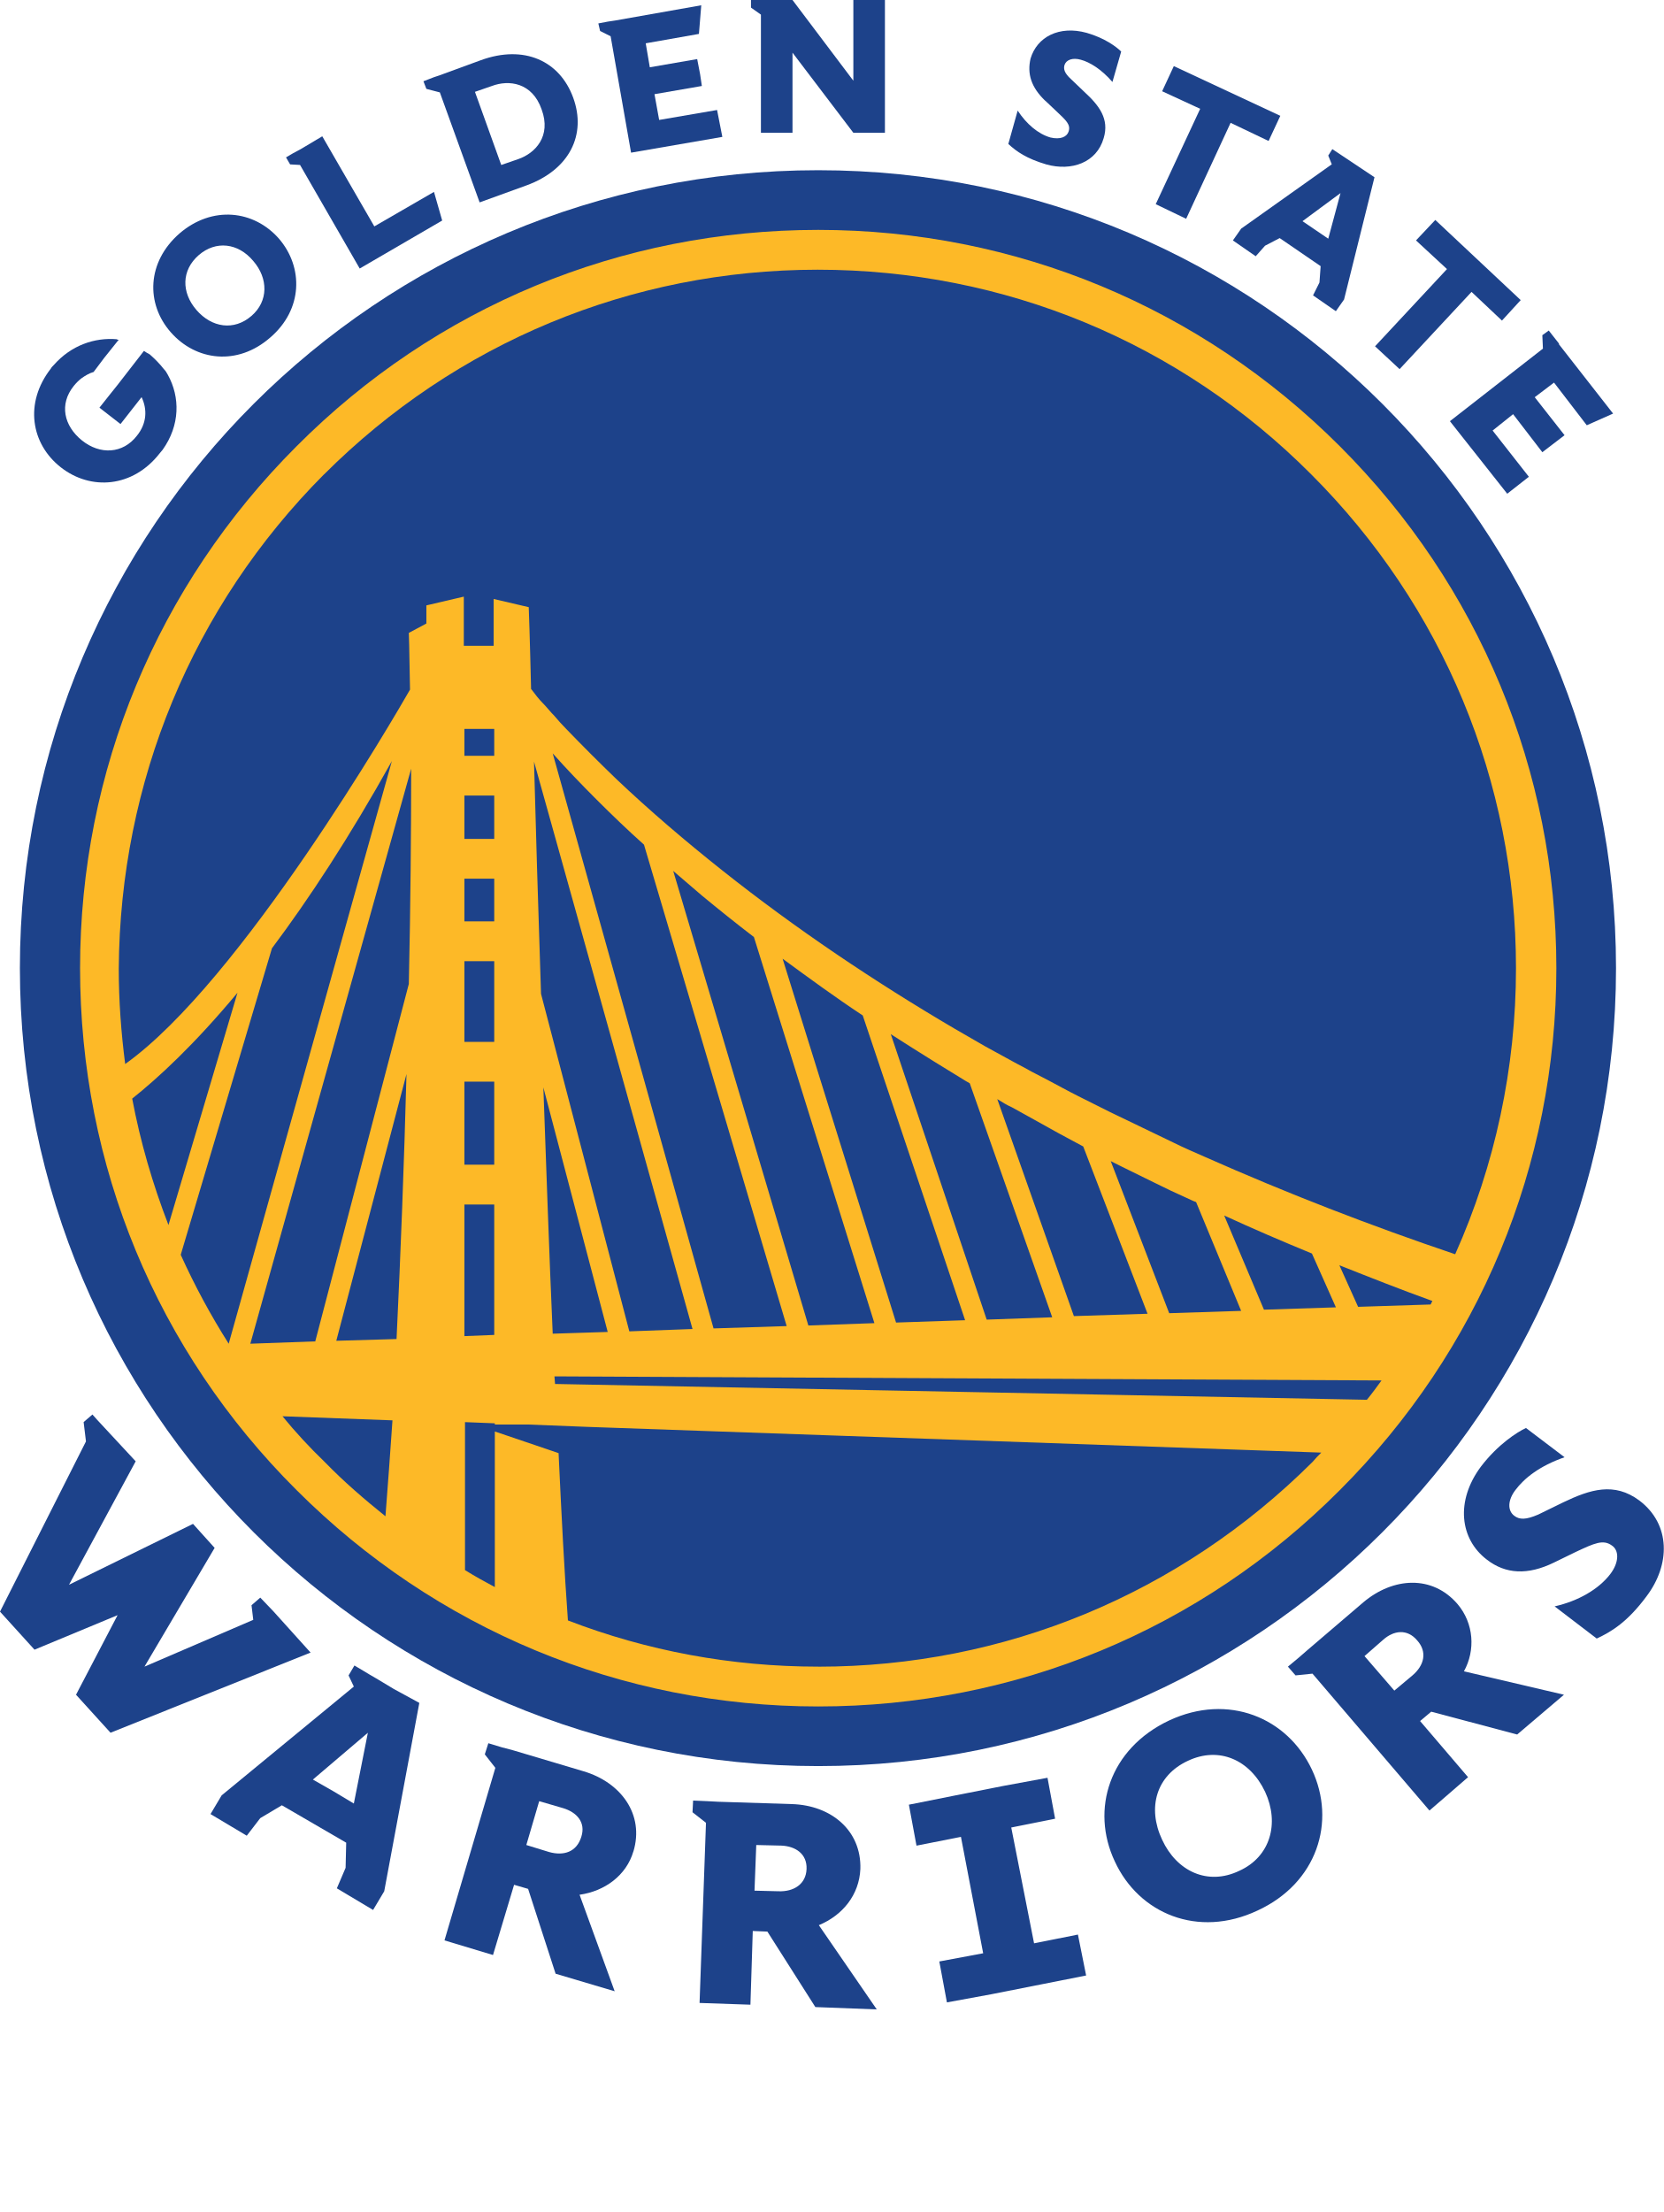
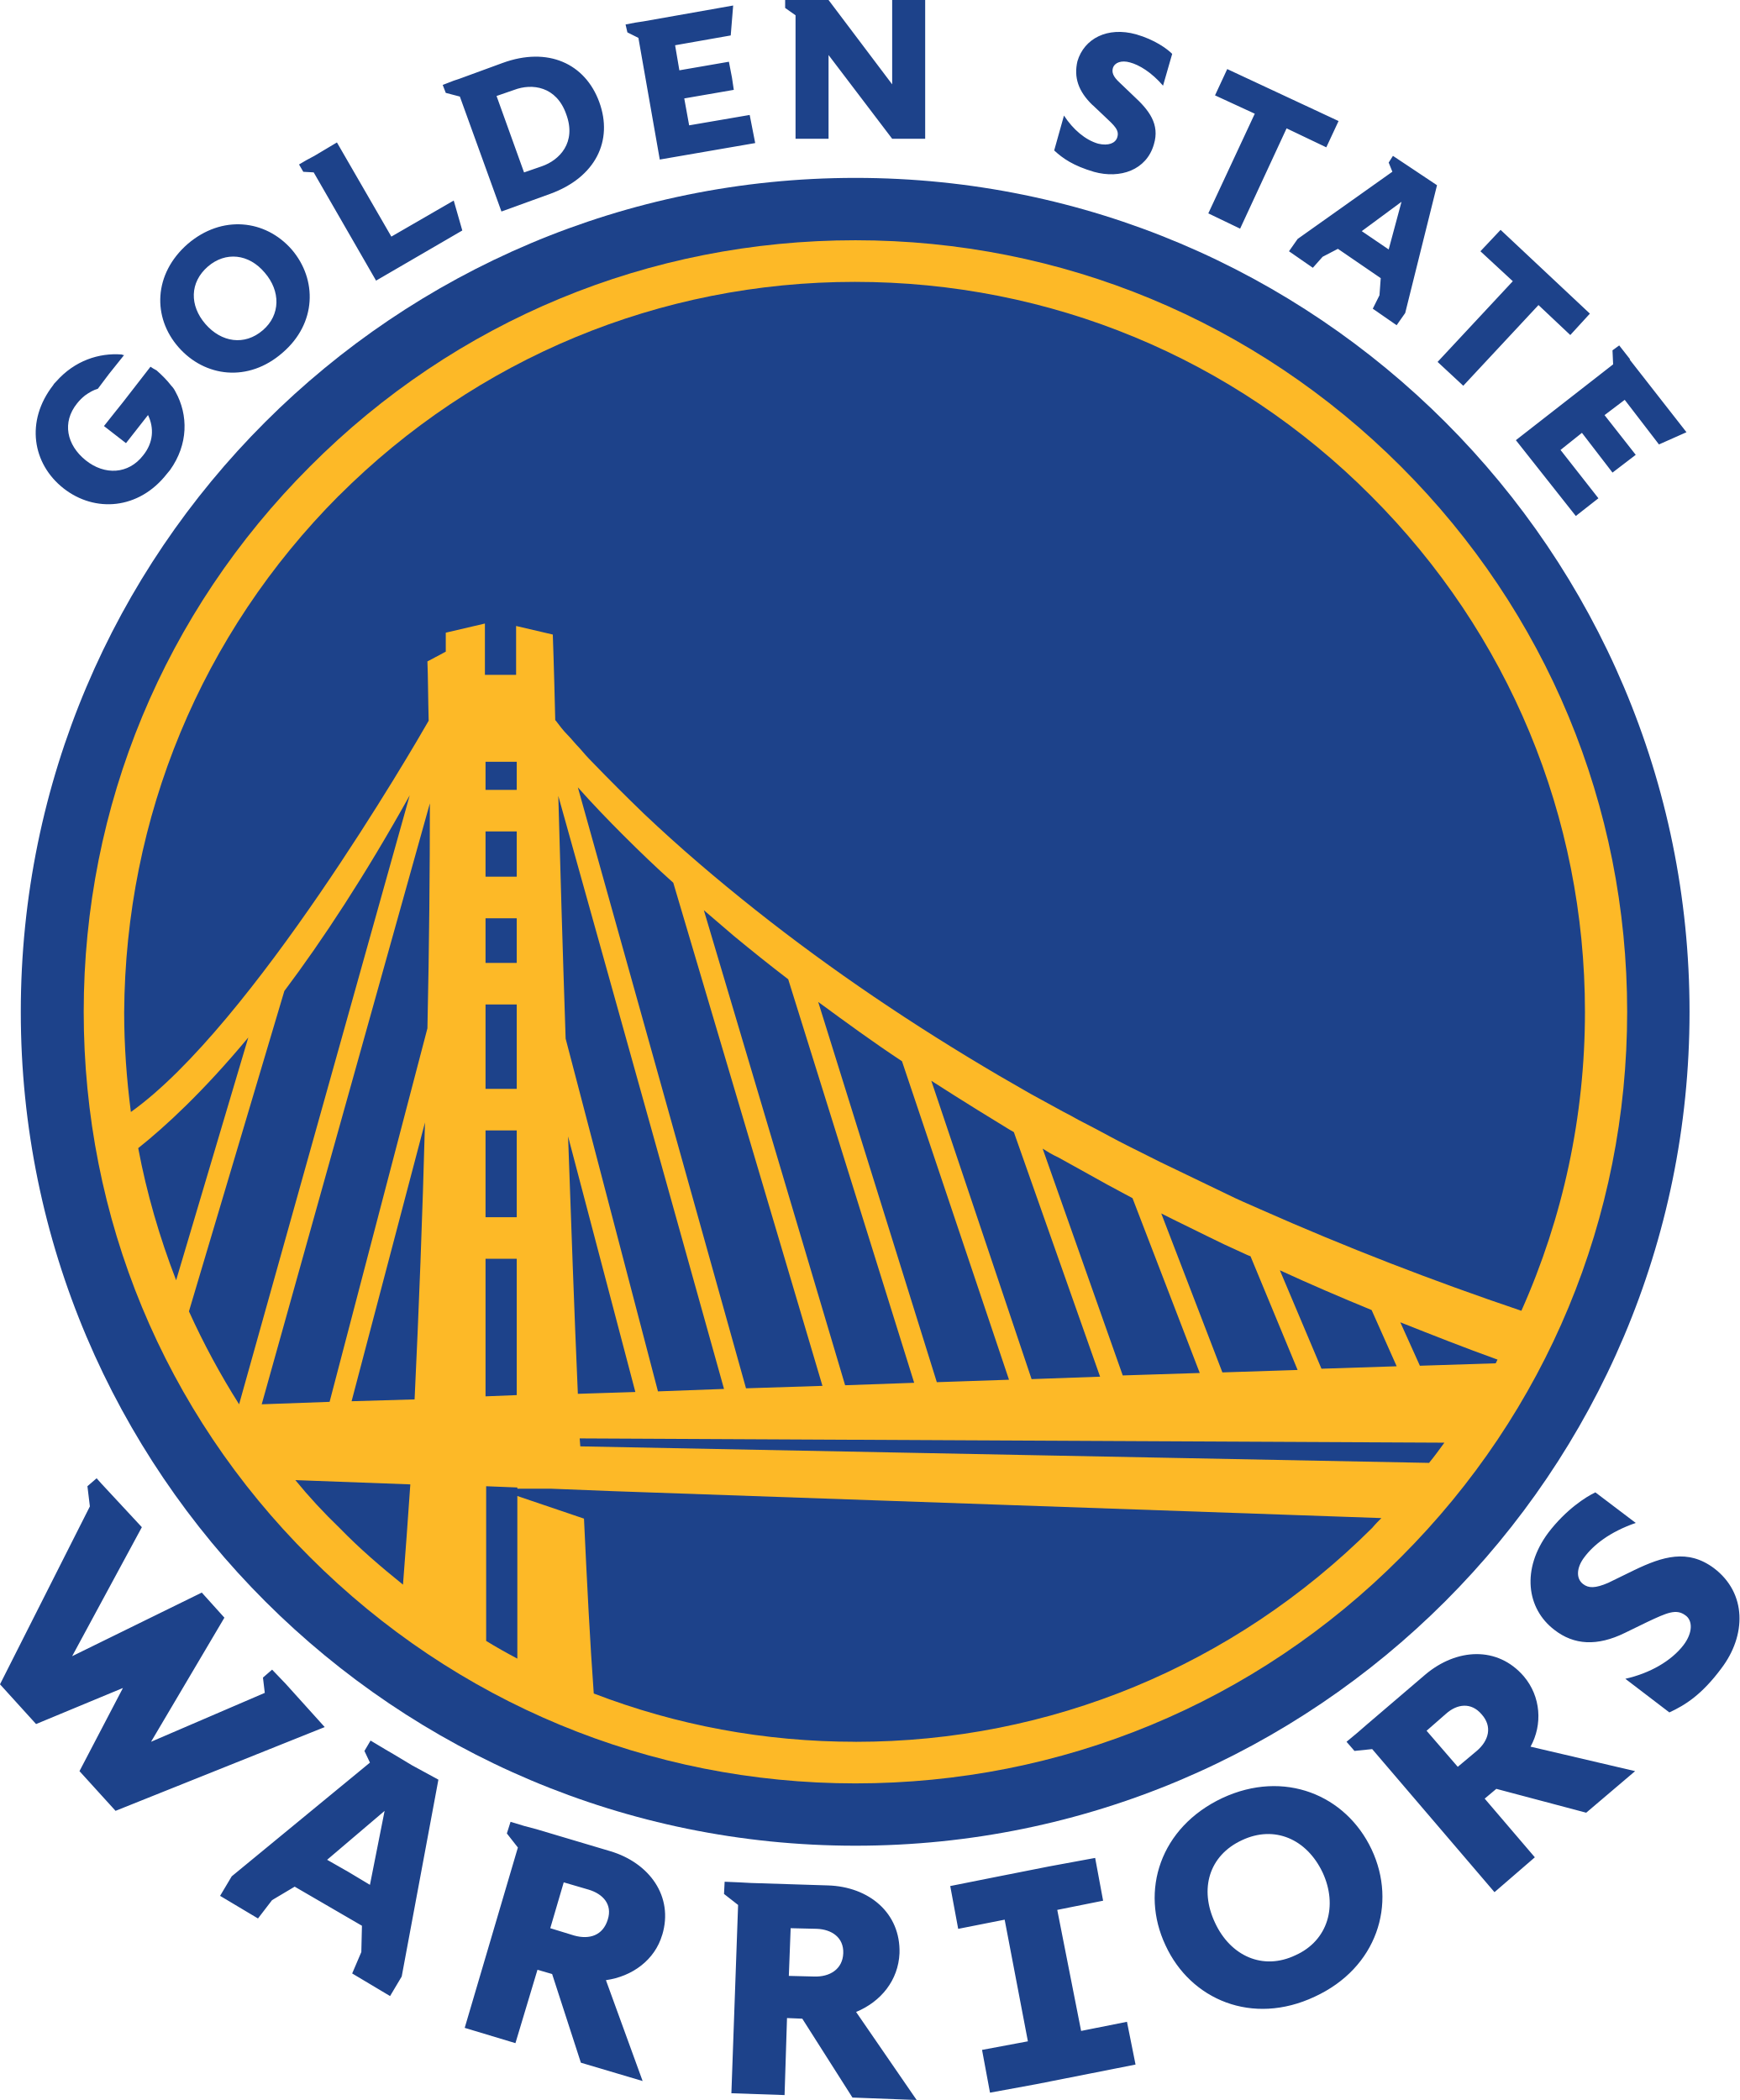
- <svg xmlns="http://www.w3.org/2000/svg" id="Layer" viewBox="0 0 420 558.27">
+ <svg xmlns="http://www.w3.org/2000/svg" id="Layer" viewBox="0 0 419.99 507.14">
  <defs>
-     <style>
-       .cls-1 {
-         fill: #1d428a;
-       }
- 
-       .cls-1, .cls-2 {
-         stroke-width: 0px;
-       }
- 
-       .cls-2 {
-         fill: #fdb927;
-       }
-     </style>
+     <style>.cls-1{fill:#1d428a;stroke-width:0}</style>
  </defs>
-   <polygon class="cls-1" points="215.41 20.37 200.05 0 193.85 0 192.08 0 189.57 0 189.57 1.92 192.08 3.69 192.08 33.51 200.05 33.51 200.05 13.29 215.41 33.51 223.38 33.51 223.38 0 215.41 0 215.41 20.37" />
-   <polygon class="cls-1" points="159.3 38.53 182.34 34.55 181.01 27.76 166.39 30.27 165.21 23.77 177.17 21.7 176.73 18.75 175.99 14.91 164.03 16.98 163 10.93 176.43 8.56 177.02 1.33 155.32 5.17 153.4 5.46 151.04 5.91 151.48 7.82 154.14 9.15 159.3 38.53" />
-   <path class="cls-1" d="m121.07,51.08l11.81-4.28c10.93-3.99,15.21-12.84,11.81-22.15s-12.4-13.44-23.33-9.45l-10.48,3.84-1.33.44-2.66,1.03.74,1.92,3.4.89,10.04,27.76Zm-1.18-27.9l4.28-1.48c4.28-1.62,10.19-.89,12.55,5.91,2.51,6.79-1.62,11.07-5.91,12.55l-4.28,1.48-6.64-18.46Z" />
-   <polygon class="cls-1" points="90.8 67.77 111.62 55.66 109.55 48.43 94.49 57.14 81.35 34.4 75.89 37.65 73.97 38.68 72.2 39.72 73.23 41.49 75.74 41.63 90.8 67.77" />
-   <path class="cls-1" d="m70.42,60.24c-6.35-7.23-16.83-8.42-25.1-1.33-8.27,7.23-8.56,17.72-2.21,24.95s16.83,8.56,25.1,1.33c8.27-7.09,8.42-17.72,2.21-24.95m-20.82,18.01c-3.84-4.43-3.84-10.04.59-13.88,4.28-3.69,9.89-3.1,13.73,1.48,3.84,4.43,3.84,10.19-.44,13.88-4.43,3.84-10.04,2.95-13.88-1.48" />
-   <path class="cls-1" d="m36.32,88.58l-6.64,8.56-1.77,2.21-2.81,3.54,5.32,4.13,5.32-6.79c1.48,3.1,1.33,6.64-1.18,9.74h0c-3.54,4.58-9.3,4.87-13.88,1.18s-5.76-9.15-2.07-13.73c.59-.74,1.18-1.33,1.92-1.92,1.03-.74,2.07-1.33,3.1-1.62l2.66-3.54,3.54-4.43.15-.15c-.15,0-.3,0-.59-.15-5.46-.44-11.37,1.48-15.8,6.5-.3.3-.59.59-.74.89-6.79,8.71-5.02,19.05,2.51,24.95s18.16,5.17,24.95-3.54c.3-.3.44-.59.74-.89,4.43-6.2,4.43-13.29,1.33-18.9-.3-.59-.59-1.03-1.03-1.48-1.03-1.33-2.21-2.51-3.54-3.69-.59-.3-1.03-.59-1.48-.89h0" />
-   <path class="cls-1" d="m263.83,25.39l2.81,2.66c2.51,2.36,3.69,3.4,3.1,5.17-.44,1.33-2.07,2.07-4.58,1.48-3.1-.89-6.05-3.4-8.27-6.79l-2.36,8.42c2.07,1.92,4.58,3.69,9.6,5.17,6.35,1.77,12.7-.44,14.47-6.64,1.48-4.87-1.18-8.27-4.87-11.66l-3.4-3.25c-1.62-1.48-1.92-2.51-1.62-3.54.44-1.33,2.07-1.92,4.13-1.33,2.21.59,5.17,2.36,7.97,5.61l2.21-7.68c-1.18-1.18-4.13-3.4-8.71-4.72-6.94-1.92-12.55,1.03-14.17,6.5-.89,3.84.15,7.23,3.69,10.63" />
-   <polygon class="cls-1" points="291.74 51.53 299.42 55.22 310.64 31 320.23 35.58 323.19 29.23 296.31 16.68 293.36 23.03 302.96 27.46 291.74 51.53" />
-   <path class="cls-1" d="m313.29,57.73l-2.07,2.95,5.76,3.99,2.36-2.66,3.69-1.92,5.17,3.54,5.17,3.54-.3,4.13-1.62,3.25,5.76,3.99,2.07-2.95,7.68-30.86-3.99-2.66-3.1-2.07-.89-.59-2.66-1.77-1.03,1.62.89,2.21-22.88,16.24Zm25.1-9.01l-3.1,11.52-3.25-2.21-3.25-2.21,9.6-7.09Z" />
-   <polygon class="cls-1" points="357.44 60.68 365.26 67.91 347.1 87.4 353.3 93.16 371.46 73.67 379.14 80.91 383.87 75.74 362.31 55.51 357.44 60.68" />
-   <polygon class="cls-1" points="381.95 104.53 389.33 114.13 394.94 109.84 387.41 100.25 392.28 96.56 400.55 107.33 407.19 104.38 393.46 86.81 393.61 86.81 390.95 83.42 389.33 84.6 389.48 87.99 366 106.3 380.47 124.61 385.93 120.33 376.78 108.66 381.95 104.53" />
-   <path class="cls-1" d="m407.93,244.35c0,111.17-90.21,201.38-201.38,201.38S5.02,355.67,5.02,244.35,95.23,42.96,206.55,42.96s201.38,90.21,201.38,201.38" />
-   <path class="cls-2" d="m338.24,112.65c-35.14-35.14-81.94-54.63-131.7-54.63s-96.56,19.34-131.7,54.63c-35.14,35.14-54.63,81.94-54.63,131.7s19.34,96.56,54.63,131.7c35.14,35.14,81.94,54.63,131.7,54.63s96.56-19.34,131.7-54.63c35.14-35.14,54.63-81.94,54.63-131.7s-19.49-96.56-54.63-131.7m-256.45,7.09c33.22-33.22,77.51-51.67,124.61-51.67s91.39,18.31,124.61,51.67c33.22,33.22,51.67,77.51,51.67,124.61,0,25.25-5.32,49.75-15.35,72.2-21.41-7.23-42.37-15.35-63.04-24.51-2.66-1.18-5.46-2.36-8.12-3.69l-7.97-3.84-3.99-1.92-3.99-1.92-7.97-3.99c-2.66-1.33-5.32-2.81-7.82-4.13l-3.99-2.07c-1.33-.74-2.66-1.48-3.84-2.07l-7.82-4.28-7.68-4.43c-20.37-11.96-40.16-25.25-58.76-40.01-9.3-7.38-18.31-15.06-26.87-23.18-4.28-4.13-8.42-8.27-12.55-12.55-1.03-1.03-2.07-2.21-2.95-3.25-1.03-1.03-1.92-2.21-2.95-3.25s-1.92-2.21-2.81-3.4l-.15-.15c-.3-12.99-.59-20.67-.59-20.67l-8.86-2.07v11.81h-7.53v-12.4l-9.45,2.21v4.58l-4.43,2.36c.15,3.69.15,8.56.3,14.32-3.54,6.2-42.67,73.67-71.9,94.49-1.03-7.97-1.62-15.95-1.62-24.07.3-47.1,18.6-91.39,51.82-124.76m231.5,211.13l-18.16.59-14.76-38.39,2.95,1.48,8.12,3.99c2.66,1.33,5.46,2.66,8.12,3.84.74.3,1.48.74,2.36,1.03l11.37,27.46Zm-4.28-24.07c7.38,3.4,14.62,6.5,22.15,9.6l6.05,13.58-18.16.59-10.04-23.77Zm-19.34,24.8l-18.6.59-19.34-54.77c1.18.74,2.36,1.48,3.69,2.07l3.99,2.21c2.66,1.48,5.32,2.95,7.97,4.43l6.05,3.25,16.24,42.23Zm-24.07.89l-16.54.59-24.21-72.05c3.69,2.36,7.38,4.72,11.22,7.09l7.68,4.72,1.03.59,20.82,59.06Zm-22,.74l-17.42.59-28.64-91.83c6.64,4.87,13.29,9.74,20.23,14.32l25.84,76.92Zm-22.88.74l-16.68.59-34.11-114.72c2.36,2.07,4.87,4.13,7.23,6.2,4.28,3.54,8.71,7.09,13.14,10.48l30.41,97.44Zm-22.15.74l-18.46.59-40.6-145.13c3.54,3.99,7.23,7.82,10.93,11.52,3.99,3.99,7.97,7.82,12.11,11.52l36.02,121.51Zm-23.77.74l-15.95.59-22.29-85.19c-.74-22-1.33-42.37-1.77-58.61l40.01,143.21Zm-21.41.74l-13.88.44c-.89-20.23-1.62-41.63-2.36-62.16l16.24,61.71Zm195.33,12.25c-1.18,1.62-2.36,3.25-3.69,4.87l-204.93-3.99-.15-1.92,208.76,1.03Zm-5.91-18.6l-4.72-10.48c7.82,3.1,15.65,6.2,23.47,9.01-.15.3-.3.59-.44.89l-18.31.59ZM124.76,200.94v10.78h-8.27v10.04h8.27v10.78h-8.27v10.04h8.27v20.37h-8.27v10.04h8.27v20.96h-8.27v10.04h8.27v32.92l-7.53.3v-153.25h7.53v6.79h-8.27v10.04h8.27v.15Zm-79.14,115.75l23.03-77.36c9.3-12.4,19.49-27.9,30.27-47.25l-41.19,147.05c-4.58-7.23-8.56-14.62-12.11-22.44m-3.1-7.53c-3.99-10.33-7.09-20.96-9.15-31.89,6.5-5.17,15.65-13.58,26.58-26.72l-17.42,58.61Zm61.27-115.16c0,15.5-.15,34.25-.59,54.33l-23.62,90.21-16.39.59,40.6-145.13Zm-1.18,77.07c-.59,22.29-1.48,45.47-2.51,66.88l-15.21.44,17.72-67.32Zm-31.3,86.37l27.76,1.03c-.59,8.56-1.18,16.68-1.77,24.21-5.32-4.28-10.48-8.71-15.21-13.58-3.99-3.84-7.53-7.68-10.78-11.66m135.24,63.19c-22,0-43.26-3.99-63.19-11.66-.89-12.11-1.62-26.43-2.36-42.23l-16.09-5.46v39.27c-2.51-1.33-5.17-2.81-7.53-4.28v-37.35l7.53.3v.3h8.27l14.91.59,185.44,6.5c-.74.74-1.48,1.48-2.21,2.36-33.51,33.37-77.81,51.67-124.76,51.67" />
-   <polygon class="cls-1" points="266.34 459.01 264.42 448.68 253.2 450.75 240.51 453.26 229.43 455.47 231.35 465.81 242.57 463.59 248.18 492.97 237.11 495.04 239.03 505.37 250.25 503.31 262.95 500.8 274.17 498.58 272.1 488.25 261.03 490.46 255.27 461.23 266.34 459.01" />
-   <path class="cls-1" d="m331.16,446.61c6.2,13.14,1.33,28.64-13.73,35.58-15.06,7.09-29.97.74-36.02-12.4-6.2-13.14-1.33-28.49,13.73-35.58,14.91-6.94,29.82-.74,36.02,12.4m-11.81,5.61c-3.84-8.12-11.66-11.52-19.49-7.82-7.97,3.69-10.33,11.81-6.5,19.93,3.69,7.97,11.52,11.66,19.49,7.82,7.82-3.54,10.19-11.96,6.5-19.93" />
-   <path class="cls-1" d="m367.92,404.83c-6.35-7.38-16.24-6.79-23.77-.44l-14.17,12.11-2.21,1.92-2.66,2.21,1.92,2.21,4.28-.44,29.53,34.55,9.74-8.42-12.11-14.17,2.81-2.36,21.7,5.76,11.81-10.04-25.25-5.91c2.95-5.32,2.51-12.11-1.62-16.98m-11.37,18.01l-4.58,3.84-7.53-8.71,4.72-4.13c2.66-2.36,6.05-2.81,8.56.15,2.66,2.95,1.77,6.35-1.18,8.86" />
-   <path class="cls-1" d="m415.61,402.91c-4.72,6.35-8.71,8.86-12.55,10.63l-10.63-8.12c5.91-1.33,11.07-4.28,14.03-8.12,2.36-3.1,2.21-6.05.44-7.23-2.21-1.62-4.43-.59-9.15,1.62l-5.46,2.66c-6.64,3.25-12.25,2.95-16.98-.74-6.79-5.17-7.97-14.76-1.48-23.47,4.28-5.61,9.15-8.71,11.37-9.74l9.74,7.38c-6.35,2.21-10.19,5.32-12.4,8.27-1.92,2.51-2.07,5.17-.3,6.5,1.33,1.03,2.95,1.03,6.05-.3l6.35-3.1c6.79-3.25,12.84-5.17,19.19-.44,7.97,6.05,7.83,16.24,1.77,24.21" />
-   <path class="cls-1" d="m217.18,471.71c.3-9.74-7.38-16.09-17.27-16.39l-18.6-.59-2.81-.15-3.54-.15-.15,2.95,3.4,2.66-1.62,45.47,12.84.44.59-18.6,3.69.15,12.11,19.05,15.5.59-14.62-21.26c6.05-2.51,10.19-7.68,10.48-14.17m-20.67,5.61l-6.05-.15.44-11.52,6.35.15c3.54.15,6.5,2.07,6.35,5.91-.15,3.84-3.25,5.76-7.09,5.61" />
-   <path class="cls-1" d="m159.89,467.28c2.81-9.3-3.1-17.42-12.55-20.23l-17.86-5.32-2.81-.74-3.4-1.03-.89,2.81,2.66,3.4-12.84,43.55,12.25,3.69,5.32-17.72,3.54,1.03,6.94,21.41,14.91,4.43-8.86-24.36c6.35-.89,11.81-4.87,13.58-10.93m-21.26.15l-5.76-1.77,3.25-11.07,6.05,1.77c3.4,1.03,5.76,3.54,4.58,7.23-1.18,3.84-4.43,4.87-8.12,3.84" />
-   <path class="cls-1" d="m99.36,426.24l-4.43-2.66-1.77-1.03-3.69-2.21-1.48,2.51,1.33,2.81-33.37,27.46-2.81,4.72,9.15,5.46,3.4-4.43,5.46-3.25,8.12,4.72,8.12,4.72-.15,6.35-2.21,5.17,9.15,5.46,2.81-4.72,8.86-47.54-6.5-3.54Zm-15.21,25.84l-5.17-2.95,13.88-11.81-3.54,17.86-5.17-3.1Z" />
-   <polygon class="cls-1" points="68.95 406.6 68.95 406.6 65.7 403.21 63.49 405.13 63.93 408.82 36.47 420.63 54.18 390.66 48.72 384.6 17.42 399.96 34.25 368.81 24.51 358.32 24.51 358.32 23.33 357 21.11 358.91 21.7 363.79 0 406.75 8.71 416.35 29.68 407.64 19.19 427.72 27.9 437.31 78.4 417.08 68.95 406.6" />
+   <path d="M215.41 20.37 200.05 0h-10.48v1.92l2.51 1.77v29.82h7.97V13.29l15.36 20.22h7.97V0h-7.97zM159.3 38.53l23.04-3.98-1.33-6.79-14.62 2.51-1.18-6.5 11.96-2.07-.44-2.95-.74-3.84-11.96 2.07-1.03-6.05 13.43-2.37.59-7.23-21.7 3.84-1.92.29-2.36.45.44 1.91 2.66 1.33zM121.07 51.08l11.81-4.28c10.93-3.99 15.21-12.84 11.81-22.15s-12.4-13.44-23.33-9.45l-10.48 3.84-1.33.44-2.66 1.03.74 1.92 3.4.89zm-1.18-27.9 4.28-1.48c4.28-1.62 10.19-.89 12.55 5.91 2.51 6.79-1.62 11.07-5.91 12.55l-4.28 1.48zM90.8 67.77l20.82-12.11-2.07-7.23-15.06 8.71L81.35 34.4l-5.46 3.25-1.92 1.03-1.77 1.04 1.03 1.77 2.51.14zM70.42 60.24c-6.35-7.23-16.83-8.42-25.1-1.33-8.27 7.23-8.56 17.72-2.21 24.95s16.83 8.56 25.1 1.33c8.27-7.09 8.42-17.72 2.21-24.95M49.6 78.25c-3.84-4.43-3.84-10.04.59-13.88 4.28-3.69 9.89-3.1 13.73 1.48 3.84 4.43 3.84 10.19-.44 13.88-4.43 3.84-10.04 2.95-13.88-1.48M36.32 88.58l-6.64 8.56-1.77 2.21-2.81 3.54 5.32 4.13 5.32-6.79c1.48 3.1 1.33 6.64-1.18 9.74-3.54 4.58-9.3 4.87-13.88 1.18s-5.76-9.15-2.07-13.73c.59-.74 1.18-1.33 1.92-1.92 1.03-.74 2.07-1.33 3.1-1.62l2.66-3.54 3.54-4.43.15-.15c-.15 0-.3 0-.59-.15-5.46-.44-11.37 1.48-15.8 6.5-.3.3-.59.59-.74.89-6.79 8.71-5.02 19.05 2.51 24.95s18.16 5.17 24.95-3.54c.3-.3.44-.59.74-.89 4.43-6.2 4.43-13.29 1.33-18.9-.3-.59-.59-1.03-1.03-1.48-1.03-1.33-2.21-2.51-3.54-3.69-.59-.3-1.03-.59-1.48-.89M263.83 25.39l2.81 2.66c2.51 2.36 3.69 3.4 3.1 5.17-.44 1.33-2.07 2.07-4.58 1.48-3.1-.89-6.05-3.4-8.27-6.79l-2.36 8.42c2.07 1.92 4.58 3.69 9.6 5.17 6.35 1.77 12.7-.44 14.47-6.64 1.48-4.87-1.18-8.27-4.87-11.66l-3.4-3.25c-1.62-1.48-1.92-2.51-1.62-3.54.44-1.33 2.07-1.92 4.13-1.33 2.21.59 5.17 2.36 7.97 5.61l2.21-7.68c-1.18-1.18-4.13-3.4-8.71-4.72-6.94-1.92-12.55 1.03-14.17 6.5-.89 3.84.15 7.23 3.69 10.63M291.74 51.53l7.68 3.69L310.64 31l9.59 4.58 2.96-6.35-26.88-12.55-2.95 6.35 9.6 4.43zM313.29 57.73l-2.07 2.95 5.76 3.99 2.36-2.66 3.69-1.92 5.17 3.54 5.17 3.54-.3 4.13-1.62 3.25 5.76 3.99 2.07-2.95 7.68-30.86-3.99-2.66-3.1-2.07-.89-.59-2.66-1.77-1.03 1.62.89 2.21-22.88 16.24Zm25.1-9.01-3.1 11.52-3.25-2.21-3.25-2.21 9.6-7.09ZM357.44 60.68l7.82 7.23L347.1 87.4l6.2 5.76 18.16-19.49 7.68 7.24 4.73-5.17-21.56-20.23zM381.95 104.53l7.38 9.6 5.61-4.29-7.53-9.59 4.87-3.69 8.27 10.77 6.64-2.95-13.73-17.57h.15l-2.66-3.39-1.62 1.18.15 3.39L366 106.3l14.47 18.31 5.46-4.28-9.15-11.67z" class="cls-1" />
+   <path d="M407.93 244.35c0 111.17-90.21 201.38-201.38 201.38S5.02 355.67 5.02 244.35 95.23 42.96 206.55 42.96s201.38 90.21 201.38 201.38" class="cls-1" />
+   <path d="M338.24 112.65c-35.14-35.14-81.94-54.63-131.7-54.63s-96.56 19.34-131.7 54.63c-35.14 35.14-54.63 81.94-54.63 131.7s19.34 96.56 54.63 131.7c35.14 35.14 81.94 54.63 131.7 54.63s96.56-19.34 131.7-54.63c35.14-35.14 54.63-81.94 54.63-131.7s-19.49-96.56-54.63-131.7m-256.45 7.09c33.22-33.22 77.51-51.67 124.61-51.67s91.39 18.31 124.61 51.67c33.22 33.22 51.67 77.51 51.67 124.61 0 25.25-5.32 49.75-15.35 72.2-21.41-7.23-42.37-15.35-63.04-24.51-2.66-1.18-5.46-2.36-8.12-3.69l-7.97-3.84-3.99-1.92-3.99-1.92-7.97-3.99c-2.66-1.33-5.32-2.81-7.82-4.13l-3.99-2.07c-1.33-.74-2.66-1.48-3.84-2.07l-7.82-4.28-7.68-4.43c-20.37-11.96-40.16-25.25-58.76-40.01-9.3-7.38-18.31-15.06-26.87-23.18-4.28-4.13-8.42-8.27-12.55-12.55-1.03-1.03-2.07-2.21-2.95-3.25-1.03-1.03-1.92-2.21-2.95-3.25s-1.92-2.21-2.81-3.4l-.15-.15c-.3-12.99-.59-20.67-.59-20.67l-8.86-2.07v11.81h-7.53v-12.4l-9.45 2.21v4.58l-4.43 2.36c.15 3.69.15 8.56.3 14.32-3.54 6.2-42.67 73.67-71.9 94.49-1.03-7.97-1.62-15.95-1.62-24.07.3-47.1 18.6-91.39 51.82-124.76m231.5 211.13-18.16.59-14.76-38.39 2.95 1.48 8.12 3.99c2.66 1.33 5.46 2.66 8.12 3.84.74.3 1.48.74 2.36 1.03zm-4.28-24.07c7.38 3.4 14.62 6.5 22.15 9.6l6.05 13.58-18.16.59zm-19.34 24.8-18.6.59-19.34-54.77c1.18.74 2.36 1.48 3.69 2.07l3.99 2.21c2.66 1.48 5.32 2.95 7.97 4.43l6.05 3.25 16.24 42.23Zm-24.07.89-16.54.59L224.86 261c3.69 2.36 7.38 4.72 11.22 7.09l7.68 4.72 1.03.59zm-22 .74-17.42.59-28.64-91.83c6.64 4.87 13.29 9.74 20.23 14.32l25.84 76.92Zm-22.88.74-16.68.59-34.11-114.72c2.36 2.07 4.87 4.13 7.23 6.2 4.28 3.54 8.71 7.09 13.14 10.48l30.41 97.44Zm-22.15.74-18.46.59-40.6-145.13c3.54 3.99 7.23 7.82 10.93 11.52 3.99 3.99 7.97 7.82 12.11 11.52l36.02 121.51Zm-23.77.74-15.95.59-22.29-85.19c-.74-22-1.33-42.37-1.77-58.61zm-21.41.74-13.88.44c-.89-20.23-1.62-41.63-2.36-62.16l16.24 61.71Zm195.33 12.25c-1.18 1.62-2.36 3.25-3.69 4.87l-204.93-3.99-.15-1.92 208.76 1.03Zm-5.91-18.6-4.72-10.48c7.82 3.1 15.65 6.2 23.47 9.01-.15.3-.3.59-.44.89l-18.31.59ZM124.76 200.94v10.78h-8.27v10.04h8.27v10.78h-8.27v10.04h8.27v20.37h-8.27v10.04h8.27v20.96h-8.27v10.04h8.27v32.92l-7.53.3V183.96h7.53v6.79h-8.27v10.04h8.27zM45.62 316.69l23.03-77.36c9.3-12.4 19.49-27.9 30.27-47.25L57.73 339.13a183 183 0 0 1-12.11-22.44m-3.1-7.53c-3.99-10.33-7.09-20.96-9.15-31.89 6.5-5.17 15.65-13.58 26.58-26.72l-17.42 58.61ZM103.79 194c0 15.5-.15 34.25-.59 54.33l-23.62 90.21-16.39.59zm-1.18 77.07c-.59 22.29-1.48 45.47-2.51 66.88l-15.21.44zm-31.3 86.37 27.76 1.03c-.59 8.56-1.18 16.68-1.77 24.21-5.32-4.28-10.48-8.71-15.21-13.58-3.99-3.84-7.53-7.68-10.78-11.66m135.24 63.19c-22 0-43.26-3.99-63.19-11.66-.89-12.11-1.62-26.43-2.36-42.23l-16.09-5.46v39.27c-2.51-1.33-5.17-2.81-7.53-4.28v-37.35l7.53.3v.3h8.27l14.91.59 185.44 6.5c-.74.74-1.48 1.48-2.21 2.36-33.51 33.37-77.81 51.67-124.76 51.67" style="stroke-width:0;fill:#fdb927" />
+   <path d="m266.34 459.01-1.92-10.33-11.22 2.07-12.69 2.51-11.08 2.21 1.92 10.34 11.22-2.22 5.61 29.38-11.07 2.07 1.92 10.33 11.22-2.06 12.7-2.51 11.22-2.22-2.07-10.33-11.07 2.21-5.76-29.23zM331.16 446.61c6.2 13.14 1.33 28.64-13.73 35.58-15.06 7.09-29.97.74-36.02-12.4-6.2-13.14-1.33-28.49 13.73-35.58 14.91-6.94 29.82-.74 36.02 12.4m-11.81 5.61c-3.84-8.12-11.66-11.52-19.49-7.82-7.97 3.69-10.33 11.81-6.5 19.93 3.69 7.97 11.52 11.66 19.49 7.82 7.82-3.54 10.19-11.96 6.5-19.93M367.92 404.83c-6.35-7.38-16.24-6.79-23.77-.44l-14.17 12.11-2.21 1.92-2.66 2.21 1.92 2.21 4.28-.44 29.53 34.55 9.74-8.42-12.11-14.17 2.81-2.36 21.7 5.76 11.81-10.04-25.25-5.91c2.95-5.32 2.51-12.11-1.62-16.98m-11.37 18.01-4.58 3.84-7.53-8.71 4.72-4.13c2.66-2.36 6.05-2.81 8.56.15 2.66 2.95 1.77 6.35-1.18 8.86M415.61 402.91c-4.72 6.35-8.71 8.86-12.55 10.63l-10.63-8.12c5.91-1.33 11.07-4.28 14.03-8.12 2.36-3.1 2.21-6.05.44-7.23-2.21-1.62-4.43-.59-9.15 1.62l-5.46 2.66c-6.64 3.25-12.25 2.95-16.98-.74-6.79-5.17-7.97-14.76-1.48-23.47 4.28-5.61 9.15-8.71 11.37-9.74l9.74 7.38c-6.35 2.21-10.19 5.32-12.4 8.27-1.92 2.51-2.07 5.17-.3 6.5 1.33 1.03 2.95 1.03 6.05-.3l6.35-3.1c6.79-3.25 12.84-5.17 19.19-.44 7.97 6.05 7.83 16.24 1.77 24.21M217.18 471.71c.3-9.74-7.38-16.09-17.27-16.39l-18.6-.59-2.81-.15-3.54-.15-.15 2.95 3.4 2.66-1.62 45.47 12.84.44.59-18.6 3.69.15 12.11 19.05 15.5.59-14.62-21.26c6.05-2.51 10.19-7.68 10.48-14.17m-20.67 5.61-6.05-.15.44-11.52 6.35.15c3.54.15 6.5 2.07 6.35 5.91s-3.25 5.76-7.09 5.61M159.89 467.28c2.81-9.3-3.1-17.42-12.55-20.23l-17.86-5.32-2.81-.74-3.4-1.03-.89 2.81 2.66 3.4-12.84 43.55 12.25 3.69 5.32-17.72 3.54 1.03 6.94 21.41 14.91 4.43-8.86-24.36c6.35-.89 11.81-4.87 13.58-10.93m-21.26.15-5.76-1.77 3.25-11.07 6.05 1.77c3.4 1.03 5.76 3.54 4.58 7.23-1.18 3.84-4.43 4.87-8.12 3.84M99.36 426.24l-4.43-2.66-1.77-1.03-3.69-2.21-1.48 2.51 1.33 2.81-33.37 27.46-2.81 4.72 9.15 5.46 3.4-4.43 5.46-3.25 8.12 4.72 8.12 4.72-.15 6.35-2.21 5.17 9.15 5.46 2.81-4.72 8.86-47.54-6.5-3.54Zm-15.21 25.84-5.17-2.95 13.88-11.81-3.54 17.86zM68.95 406.6l-3.25-3.39-2.21 1.92.44 3.69-27.46 11.81 17.71-29.97-5.46-6.06-31.3 15.36 16.83-31.15-9.74-10.49-1.18-1.32-2.22 1.91.59 4.88L0 406.75l8.71 9.6 20.97-8.71-10.49 20.08 8.71 9.59 50.5-20.23z" class="cls-1" />
</svg>
